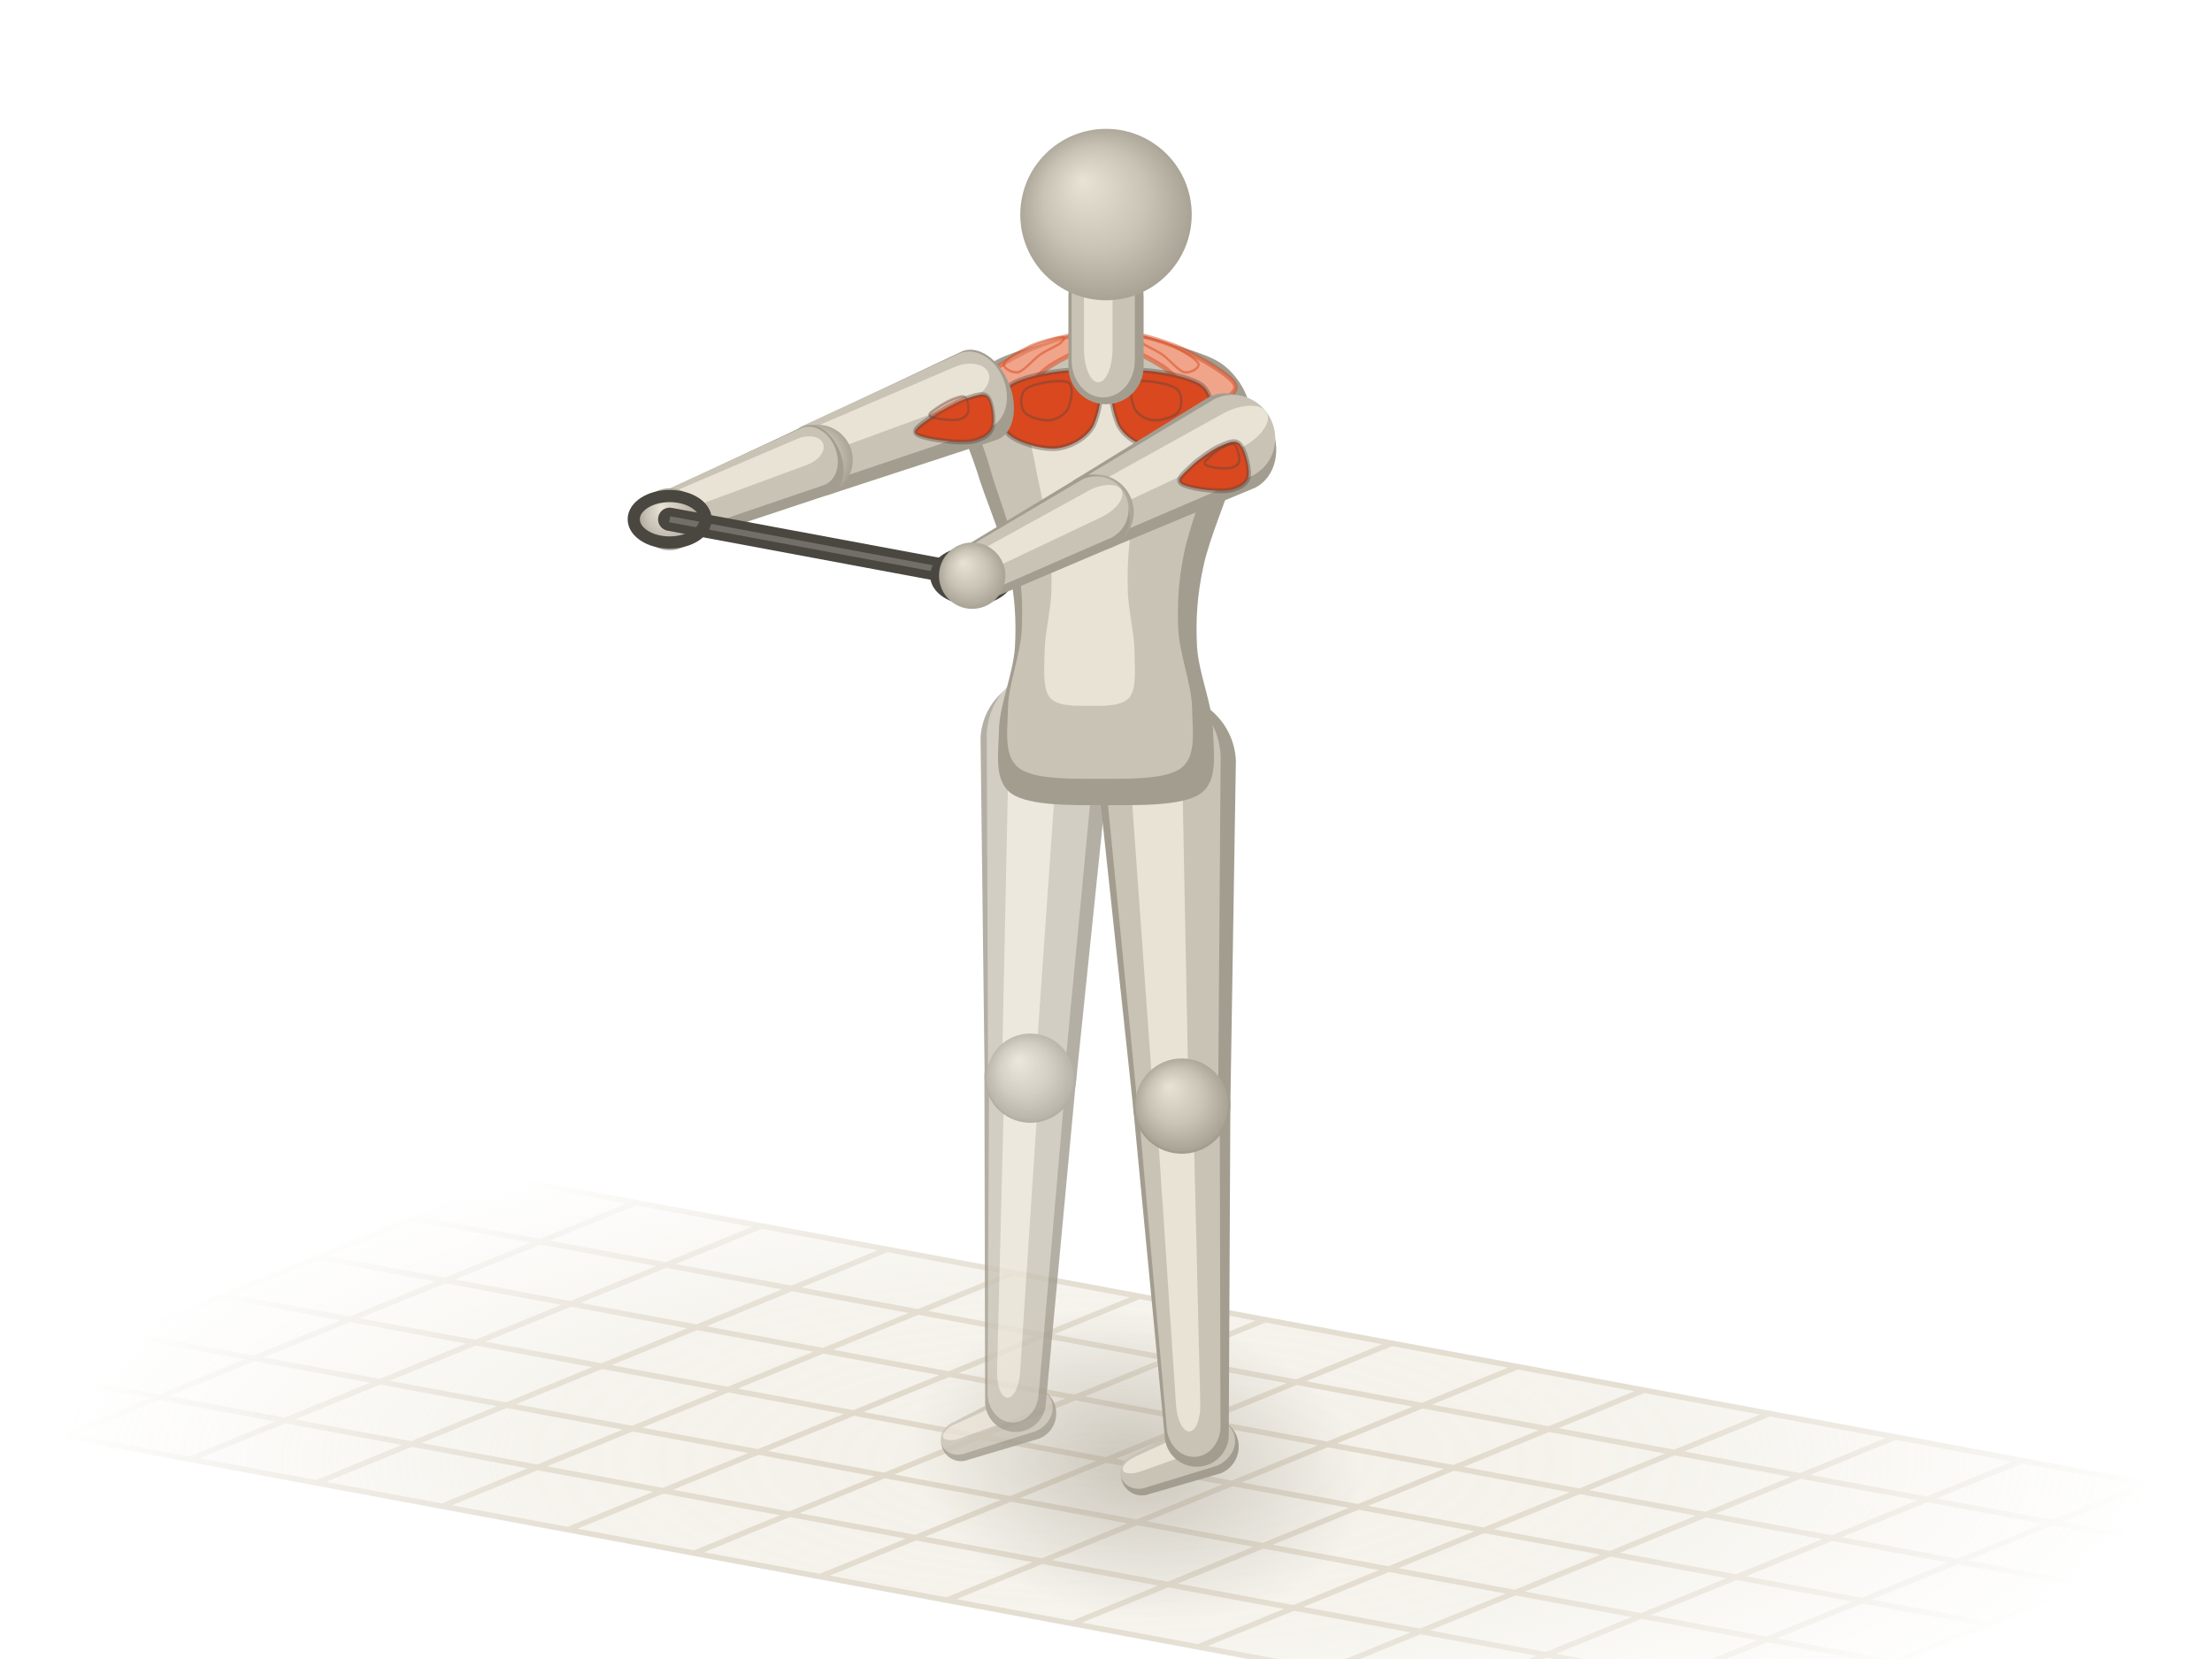
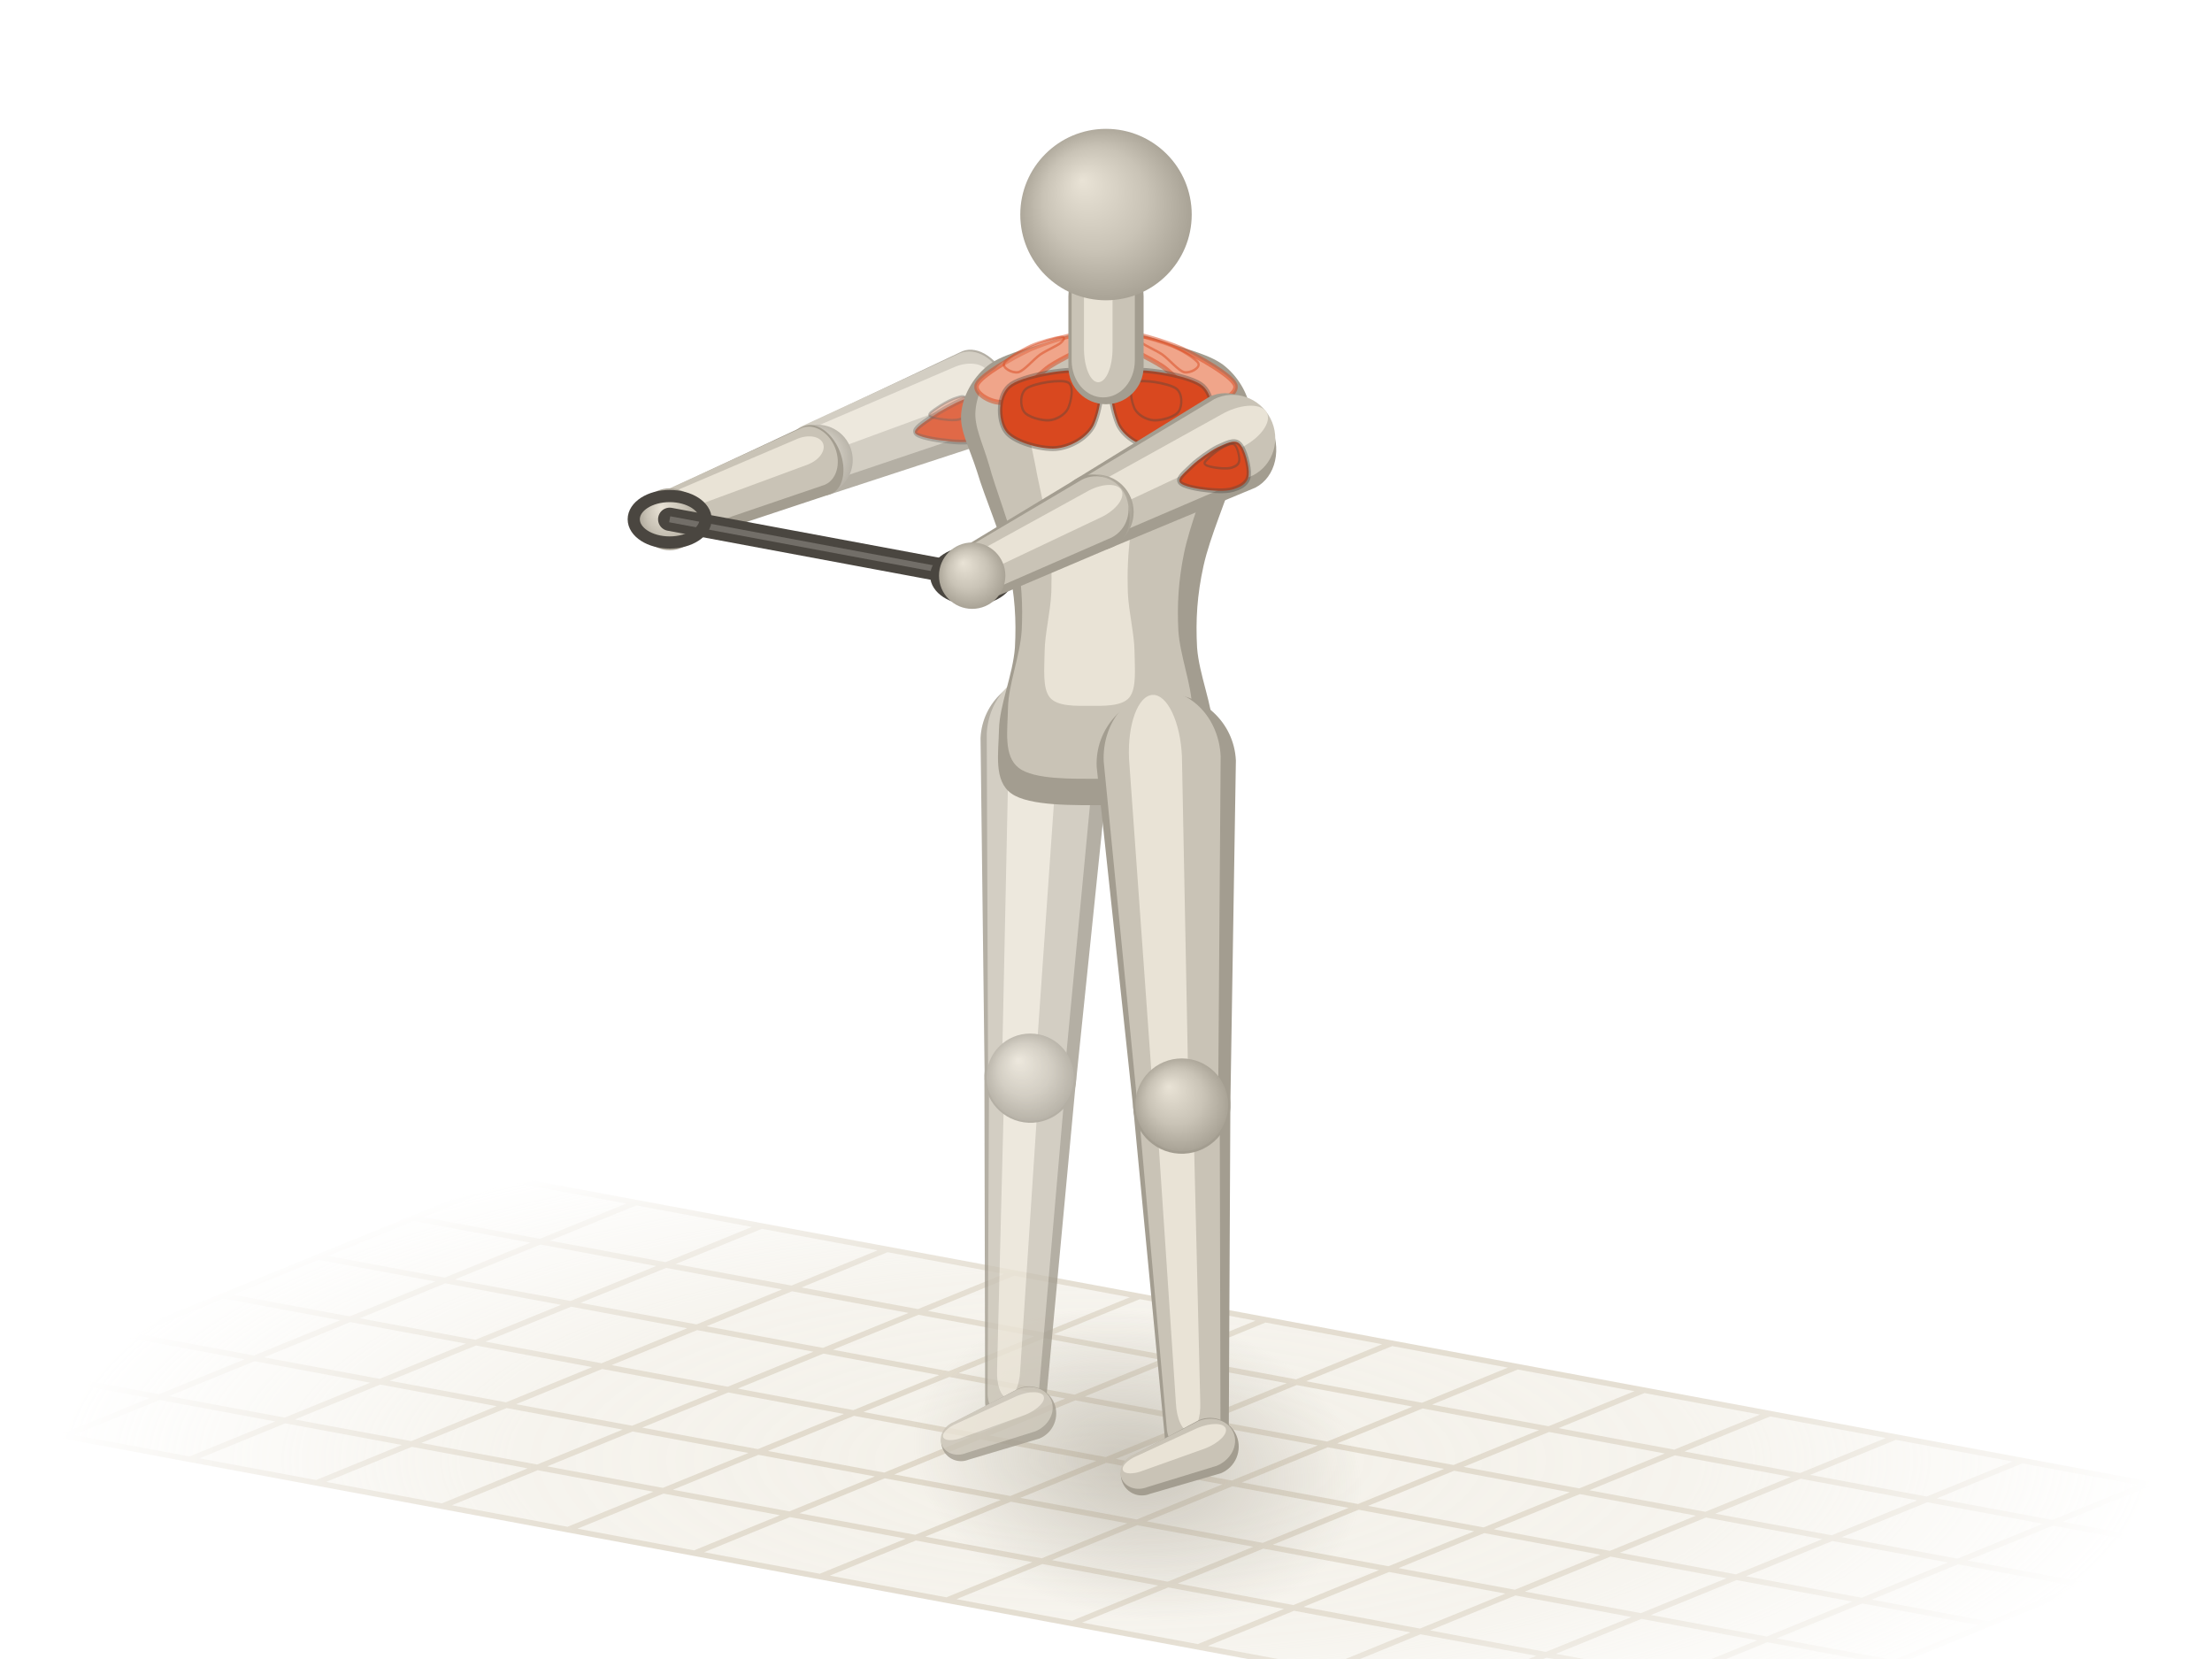
<svg xmlns="http://www.w3.org/2000/svg" viewBox="0 0 400 300">
  <defs>
    <radialGradient id="a3-sph" cx=".5" cy=".5" r=".55" fx=".36" fy=".3">
      <stop offset="0" stop-color="#e9e3d6" />
      <stop offset=".55" stop-color="#c9c3b6" />
      <stop offset="1" stop-color="#a39d90" />
    </radialGradient>
    <path id="a3s0" d="M-9.5 0C-9.5 6.3 -9.7 15.4 -7.4 19C-5.1 22.6 -0.2 21.6 4.2 21.5C8.6 21.4 14.1 18.7 19 18.3C24 18 28.5 18.3 33.8 19.6C39.1 20.9 46.2 24.4 50.8 25.9C55.3 27.5 58.2 29.4 61.3 29.1C64.5 28.8 67.7 26.8 69.8 24C71.9 21.3 73 16 74 12.6C75.1 9.3 75.8 6.5 76.1 3.8C76.5 1.1 76.5 -1.1 76.1 -3.8C75.8 -6.5 75.1 -9.3 74 -12.6C73 -16 71.9 -21.3 69.8 -24C67.7 -26.8 64.5 -28.8 61.3 -29.1C58.2 -29.4 55.3 -27.5 50.8 -25.9C46.2 -24.4 39.1 -20.9 33.8 -19.6C28.5 -18.3 24 -18 19 -18.3C14.1 -18.7 8.6 -21.4 4.2 -21.5C-0.2 -21.6 -5.1 -22.6 -7.4 -19C-9.7 -15.4 -9.5 -6.3 -9.5 0Z" />
    <path id="a3s5" d="M0 8.6L48.3 6.6A6.6 6.6 0 0 0 48.3 -6.6L0 -8.6A8.6 8.6 0 0 0 0 8.6Z" />
    <path id="a3s7" d="M0 6.6L43.9 4.9A4.9 4.9 0 0 0 43.9 -4.9L0 -6.6A6.6 6.6 0 0 0 0 6.6Z" />
    <path id="a3s8" d="M0 11.8L60.8 8.3A8.3 8.3 0 0 0 60.8 -8.3L0 -11.8A11.8 11.8 0 0 0 0 11.8Z" />
    <path id="a3s9" d="M0 8.3L58.7 5.5A5.5 5.5 0 0 0 58.7 -5.5L0 -8.3A8.3 8.3 0 0 0 0 8.3Z" />
    <path id="a3s10" d="M0 4.9L13.3 3.6A3.6 3.6 0 0 0 13.3 -3.6L0 -4.9A4.9 4.9 0 0 0 0 4.9Z" />
    <path id="a3s11" d="M0 9.2L33.5 7A7 7 0 0 0 33.5 -7L0 -9.2A9.2 9.2 0 0 0 0 9.2Z" />
    <path id="a3s13" d="M0 7L30.4 5.2A5.2 5.2 0 0 0 30.4 -5.2L0 -7A7 7 0 0 0 0 7Z" />
    <path id="a3s14" d="M0 12.6L61.8 8.8A8.8 8.8 0 0 0 61.8 -8.8L0 -12.6A12.6 12.6 0 0 0 0 12.6Z" />
    <path id="a3s15" d="M0 8.8L59.7 5.8A5.8 5.8 0 0 0 59.7 -5.8L0 -8.8A8.8 8.8 0 0 0 0 8.8Z" />
    <path id="a3s16" d="M0 5.2L13.3 3.8A3.8 3.8 0 0 0 13.3 -3.8L0 -5.2A5.2 5.2 0 0 0 0 5.2Z" />
    <path id="a3s17" d="M0 6.8L12.7 6.8A6.8 6.8 0 0 0 12.7 -6.8L0 -6.8A6.8 6.8 0 0 0 0 6.8Z" />
    <radialGradient id="a3-fade" gradientUnits="userSpaceOnUse" cx="200" cy="264" r="190" gradientTransform="translate(200 264) scale(1 .32) translate(-200 -264)">
      <stop offset="0" stop-color="#fff" />
      <stop offset=".55" stop-color="#fff" stop-opacity=".75" />
      <stop offset="1" stop-color="#fff" stop-opacity="0" />
    </radialGradient>
    <mask id="a3-gm" maskUnits="userSpaceOnUse" x="0" y="0" width="400" height="300">
      <rect width="400" height="300" fill="url(#a3-fade)" />
    </mask>
    <radialGradient id="a3-shd">
      <stop offset="0" stop-color="#a39d90" stop-opacity=".5" />
      <stop offset=".55" stop-color="#a39d90" stop-opacity=".22" />
      <stop offset="1" stop-color="#a39d90" stop-opacity="0" />
    </radialGradient>
  </defs>
  <g mask="url(#a3-gm)">
    <path d="M92.1 213.2L411.3 272.6L307.9 314.8L-11.3 255.4Z" fill="#efeadf" fill-opacity=".7" />
    <path d="M92.1 213.2L-11.3 255.4M114.9 217.5L11.5 259.7M137.7 221.7L34.3 263.9M160.5 225.9L57.1 268.2M183.3 230.2L79.9 272.4M206.1 234.4L102.7 276.6M228.9 238.6L125.5 280.9M251.7 242.9L148.3 285.1M274.5 247.1L171.1 289.4M297.3 251.4L193.9 293.6M320.1 255.6L216.7 297.8M342.9 259.8L239.5 302.1M365.7 264.1L262.3 306.3M388.5 268.3L285.1 310.5M411.3 272.6L307.9 314.8M92.1 213.2L411.3 272.6M74.9 220.3L394 279.6M57.6 227.3L376.8 286.6M40.4 234.3L359.6 293.7M23.2 241.4L342.4 300.7M6 248.4L325.1 307.7M-11.3 255.4L307.9 314.8" fill="none" stroke="#ddd5c5" stroke-width="1" />
  </g>
  <g transform="rotate(10.5)">
    <ellipse fill="url(#a3-shd)" cx="250.5" cy="223" rx="40.8" ry="27.7">
      <animate attributeName="rx" values="40.8;42.7;48.8;60.1;75.4;91;102.7;109.3;111.3;109.3;102.7;91;75.4;60.1;48.8;42.7;40.8" dur="2.6s" repeatCount="indefinite" />
      <animate attributeName="ry" values="27.7;27.7;27.4;26.5;24.3;20.6;16;11.8;9.9;11.8;16;20.6;24.3;26.5;27.4;27.7;27.7" dur="2.6s" repeatCount="indefinite" />
    </ellipse>
  </g>
  <g opacity=".82">
+     <g transform="translate(186.3 194.8) rotate(92.6)">
+       <use href="#a3s9" fill="#a39d90" />
+       <use href="#a3s9" fill="#c9c3b6" transform="matrix(0.98 0 0 0.84 -0.4 0.5)" />
+       <use href="#a3s9" fill="#e9e3d6" transform="matrix(0.9 0 0 0.38 0.3 1.5)" />
+     </g>
    <g transform="translate(186.1 255.6) rotate(157.8)">
      <use href="#a3s10" fill="#a39d90" />
      <use href="#a3s10" fill="#c9c3b6" transform="matrix(0.98 0 0 0.84 0.2 0.7)" />
      <use href="#a3s10" fill="#e9e3d6" transform="matrix(0.9 0 0 0.38 0.8 1.9)" />
-     </g>
-     <g transform="translate(186.3 194.8) rotate(92.6)">
-       <use href="#a3s9" fill="#a39d90" />
-       <use href="#a3s9" fill="#c9c3b6" transform="matrix(0.98 0 0 0.84 -0.4 0.5)" />
-       <use href="#a3s9" fill="#e9e3d6" transform="matrix(0.9 0 0 0.38 0.3 1.5)" />
    </g>
    <g transform="translate(189.1 134) rotate(92.6)">
      <use href="#a3s8" fill="#a39d90" />
      <use href="#a3s8" fill="#c9c3b6" transform="matrix(0.98 0 0 0.84 -0.8 0.8)" />
      <use href="#a3s8" fill="#e9e3d6" transform="matrix(0.9 0 0 0.38 -0.8 2.2)" />
    </g>
    <g transform="translate(186.3 194.8)">
      <circle r="7.9" fill="url(#a3-sph)" />
    </g>
-   </g>
-   <g transform="translate(218.8 261.6) rotate(157.8)">
-     <use href="#a3s16" fill="#a39d90" />
-     <use href="#a3s16" fill="#c9c3b6" transform="matrix(0.98 0 0 0.84 0.2 0.7)" />
-     <use href="#a3s16" fill="#e9e3d6" transform="matrix(0.9 0 0 0.38 0.8 2)" />
-   </g>
-   <g transform="translate(213.7 199.8) rotate(87.4)">
-     <use href="#a3s15" fill="#a39d90" />
-     <use href="#a3s15" fill="#c9c3b6" transform="matrix(0.98 0 0 0.84 -0.5 0.5)" />
-     <use href="#a3s15" fill="#e9e3d6" transform="matrix(0.9 0 0 0.38 0.1 1.3)" />
-   </g>
-   <g transform="translate(210.9 138.1) rotate(87.4)">
-     <use href="#a3s14" fill="#a39d90" />
-     <use href="#a3s14" fill="#c9c3b6" transform="matrix(0.98 0 0 0.84 -0.9 0.7)" />
-     <use href="#a3s14" fill="#e9e3d6" transform="matrix(0.9 0 0 0.38 -1.2 1.9)" />
-   </g>
-   <g transform="translate(213.7 199.8)">
-     <circle r="8.4" fill="url(#a3-sph)" />
+     <g transform="translate(177.2 71.5) rotate(158.3) scale(0.66 1)">
+       <animateTransform attributeName="transform" type="translate" values="177.2 71.5;177.2 71.5;177.2 71.5;177.2 71.5;177.2 71.5;177.2 71.5;177.2 71.5;177.2 71.5;177.2 71.5;177.2 71.5;177.2 71.5;177.2 71.5;177.2 71.5;177.2 71.5;177.2 71.5;177.2 71.5;177.2 71.5" dur="2.6s" repeatCount="indefinite" />
+       <animateTransform attributeName="transform" type="rotate" values="158.3;158.6;159.6;162.1;166.4;172;177.6;182.1;184;182.1;177.6;172;166.4;162.1;159.6;158.6;158.3" additive="sum" dur="2.6s" repeatCount="indefinite" />
+       <animateTransform attributeName="transform" type="scale" values="0.66 1;0.67 1;0.73 1;0.83 1;0.93 1;0.99 1;1 1;0.97 1;0.95 1;0.97 1;1 1;0.99 1;0.93 1;0.83 1;0.73 1;0.67 1;0.66 1" additive="sum" dur="2.6s" repeatCount="indefinite" />
+       <use href="#a3s5" fill="#a39d90" />
+       <use href="#a3s5" fill="#c9c3b6" transform="matrix(0.98 0 0 0.84 0.8 1.2)" />
+       <use href="#a3s5" fill="#e9e3d6" transform="matrix(0.9 0 0 0.38 3.3 3.2)" />
+       <path id="a3m6" d="M-1.9 -0.7C-2.7 -1.8 -1.3 -5.2 0 -6.2C1.3 -7.3 3.5 -7.4 5.8 -7.3C8.1 -7.1 11.1 -6.2 13.5 -5.3C15.9 -4.5 20.1 -2.8 20.3 -2C20.4 -1.2 17.1 -0.8 14.5 -0.4C11.9 0 7.6 0.4 4.8 0.4C2.1 0.3 -1.1 0.4 -1.9 -0.7Z" fill="#d9481f" stroke="#4a4640" stroke-opacity=".38" stroke-width=".9" stroke-linejoin="round" />
+       <use href="#a3m6" fill="#fffdf8" fill-opacity=".3" stroke="none" transform="matrix(0.5 0 0 0.5 4.8 1)" />
+     </g>
+     <g transform="translate(147.8 83.2)">
+       <animateTransform attributeName="transform" type="translate" values="147.8 83.2;146.9 83.4;144 83.9;139.2 83.8;133.8 82.1;129.9 78.2;128.9 73.6;130.3 69.8;131.4 68.4;130.3 69.8;128.9 73.6;129.9 78.2;133.8 82.1;139.2 83.8;144 83.9;146.9 83.4;147.8 83.2" dur="2.6s" repeatCount="indefinite" />
+       <circle r="6.4" fill="url(#a3-sph)" />
+     </g>
  </g>
  <g transform="translate(200 136.1) rotate(-90) scale(1 0.9)">
    <use href="#a3s0" fill="#a39d90" />
    <use href="#a3s0" fill="#c9c3b6" transform="matrix(0.94 0 0 0.86 4.2 -1.2)" />
    <use href="#a3s0" fill="#e9e3d6" transform="matrix(0.72 0 0 0.42 15.3 -3.3)" />
    <path id="a3m1" d="M76.1 3.2C76 5.2 74.5 11.4 73 15.2C71.4 19 68.2 25.1 66.6 25.9C65 26.8 62.9 22.7 63.4 20.2C64 17.8 68 14.2 69.8 11.4C71.5 8.5 73 4.5 74 3.2C75.1 1.8 76.3 1.2 76.1 3.2Z" fill="#f0a58a" stroke="#d9481f" stroke-opacity=".5" stroke-width=".9" stroke-linejoin="round" />
    <use href="#a3m1" fill="#fffdf8" fill-opacity=".3" stroke="none" transform="matrix(0.5 0 0 0.5 37.1 5.6)" />
    <path id="a3m2" d="M76.1 -3.2C76 -5.2 74.5 -11.4 73 -15.2C71.4 -19 68.2 -25.1 66.6 -25.9C65 -26.8 62.9 -22.7 63.4 -20.2C64 -17.8 68 -14.2 69.8 -11.4C71.5 -8.5 73 -4.5 74 -3.2C75.1 -1.8 76.3 -1.2 76.1 -3.2Z" fill="#f0a58a" stroke="#d9481f" stroke-opacity=".5" stroke-width=".9" stroke-linejoin="round" />
    <use href="#a3m2" fill="#fffdf8" fill-opacity=".3" stroke="none" transform="matrix(0.5 0 0 0.5 37.1 -7.5)" />
    <path id="a3m3" d="M68.7 2.5C70 5.3 68.4 16 66.6 19C64.9 21.9 60.1 21.7 58.2 20.2C56.2 18.8 54.8 13.1 55 10.1C55.2 7.2 56.9 3.8 59.2 2.5C61.5 1.3 67.5 -0.2 68.7 2.5Z" fill="#d9481f" stroke="#4a4640" stroke-opacity=".38" stroke-width=".9" stroke-linejoin="round" />
    <use href="#a3m3" fill="#fffdf8" fill-opacity=".3" stroke="none" transform="matrix(0.5 0 0 0.5 32.6 4.5)" />
    <path id="a3m4" d="M68.7 -2.5C70 -5.3 68.4 -16 66.6 -19C64.9 -21.9 60.1 -21.7 58.2 -20.2C56.2 -18.8 54.8 -13.1 55 -10.1C55.2 -7.2 56.9 -3.8 59.2 -2.5C61.5 -1.3 67.5 0.2 68.7 -2.5Z" fill="#d9481f" stroke="#4a4640" stroke-opacity=".38" stroke-width=".9" stroke-linejoin="round" />
    <use href="#a3m4" fill="#fffdf8" fill-opacity=".3" stroke="none" transform="matrix(0.5 0 0 0.5 32.6 -6.4)" />
  </g>
-   <g transform="translate(177.2 71.5) rotate(158.3) scale(0.66 1)">
-     <animateTransform attributeName="transform" type="translate" values="177.2 71.5;177.2 71.5;177.2 71.5;177.2 71.5;177.2 71.5;177.2 71.5;177.2 71.5;177.2 71.5;177.2 71.5;177.2 71.5;177.2 71.5;177.2 71.5;177.2 71.5;177.2 71.5;177.2 71.5;177.2 71.5;177.2 71.5" dur="2.6s" repeatCount="indefinite" />
-     <animateTransform attributeName="transform" type="rotate" values="158.3;158.6;159.6;162.1;166.4;172;177.6;182.1;184;182.1;177.6;172;166.4;162.1;159.6;158.6;158.3" additive="sum" dur="2.6s" repeatCount="indefinite" />
-     <animateTransform attributeName="transform" type="scale" values="0.66 1;0.67 1;0.73 1;0.83 1;0.93 1;0.99 1;1 1;0.97 1;0.95 1;0.97 1;1 1;0.99 1;0.93 1;0.83 1;0.73 1;0.67 1;0.66 1" additive="sum" dur="2.6s" repeatCount="indefinite" />
-     <use href="#a3s5" fill="#a39d90" />
-     <use href="#a3s5" fill="#c9c3b6" transform="matrix(0.98 0 0 0.84 0.8 1.2)" />
-     <use href="#a3s5" fill="#e9e3d6" transform="matrix(0.9 0 0 0.38 3.3 3.2)" />
-     <path id="a3m6" d="M-1.9 -0.7C-2.7 -1.8 -1.3 -5.2 0 -6.2C1.3 -7.3 3.5 -7.4 5.8 -7.3C8.1 -7.1 11.1 -6.2 13.5 -5.3C15.9 -4.5 20.1 -2.8 20.3 -2C20.4 -1.2 17.1 -0.8 14.5 -0.4C11.9 0 7.6 0.4 4.8 0.4C2.1 0.3 -1.1 0.4 -1.9 -0.7Z" fill="#d9481f" stroke="#4a4640" stroke-opacity=".38" stroke-width=".9" stroke-linejoin="round" />
-     <use href="#a3m6" fill="#fffdf8" fill-opacity=".3" stroke="none" transform="matrix(0.5 0 0 0.5 4.8 1)" />
-   </g>
-   <g transform="translate(147.8 83.2)">
-     <animateTransform attributeName="transform" type="translate" values="147.8 83.2;146.9 83.4;144 83.9;139.2 83.8;133.8 82.1;129.9 78.2;128.9 73.6;130.3 69.8;131.4 68.4;130.3 69.8;128.9 73.6;129.9 78.2;133.8 82.1;139.2 83.8;144 83.9;146.9 83.4;147.8 83.2" dur="2.6s" repeatCount="indefinite" />
-     <circle r="6.4" fill="url(#a3-sph)" />
-   </g>
  <g transform="translate(200 66.3) rotate(-90)">
    <use href="#a3s17" fill="#a39d90" />
    <use href="#a3s17" fill="#c9c3b6" transform="matrix(0.98 0 0 0.84 1.1 -0.5)" />
    <use href="#a3s17" fill="#e9e3d6" transform="matrix(0.9 0 0 0.38 3.3 -1.4)" />
+   </g>
+   <g transform="translate(213.7 199.8) rotate(87.4)">
+     <use href="#a3s15" fill="#a39d90" />
+     <use href="#a3s15" fill="#c9c3b6" transform="matrix(0.98 0 0 0.84 -0.5 0.5)" />
+     <use href="#a3s15" fill="#e9e3d6" transform="matrix(0.9 0 0 0.38 0.1 1.3)" />
+   </g>
+   <g transform="translate(200 38.8)">
+     <circle r="15.5" fill="url(#a3-sph)" />
+   </g>
+   <g transform="translate(210.9 138.1) rotate(87.4)">
+     <use href="#a3s14" fill="#a39d90" />
+     <use href="#a3s14" fill="#c9c3b6" transform="matrix(0.98 0 0 0.84 -0.9 0.7)" />
+     <use href="#a3s14" fill="#e9e3d6" transform="matrix(0.9 0 0 0.38 -1.2 1.9)" />
+   </g>
+   <g transform="translate(213.7 199.8)">
+     <circle r="8.4" fill="url(#a3-sph)" />
+   </g>
+   <g transform="translate(218.8 261.6) rotate(157.8)">
+     <use href="#a3s16" fill="#a39d90" />
+     <use href="#a3s16" fill="#c9c3b6" transform="matrix(0.98 0 0 0.84 0.2 0.7)" />
+     <use href="#a3s16" fill="#e9e3d6" transform="matrix(0.9 0 0 0.38 0.8 2)" />
  </g>
  <g transform="translate(147.8 83.2) rotate(158.3) scale(0.66 1)">
    <animateTransform attributeName="transform" type="translate" values="147.8 83.2;146.9 83.4;144 83.9;139.2 83.8;133.8 82.1;129.9 78.2;128.9 73.6;130.3 69.8;131.4 68.4;130.3 69.8;128.9 73.6;129.9 78.2;133.8 82.1;139.2 83.8;144 83.9;146.9 83.4;147.8 83.2" dur="2.6s" repeatCount="indefinite" />
    <animateTransform attributeName="transform" type="rotate" values="158.3;158.6;159.6;162.1;166.4;172;177.6;182.1;184;182.1;177.6;172;166.4;162.1;159.6;158.6;158.3" additive="sum" dur="2.6s" repeatCount="indefinite" />
    <animateTransform attributeName="transform" type="scale" values="0.66 1;0.67 1;0.73 1;0.83 1;0.93 1;0.99 1;1 1;0.97 1;0.95 1;0.97 1;1 1;0.99 1;0.93 1;0.83 1;0.73 1;0.67 1;0.66 1" additive="sum" dur="2.6s" repeatCount="indefinite" />
    <use href="#a3s7" fill="#a39d90" />
    <use href="#a3s7" fill="#c9c3b6" transform="matrix(0.98 0 0 0.84 0.7 0.9)" />
    <use href="#a3s7" fill="#e9e3d6" transform="matrix(0.9 0 0 0.38 2.8 2.4)" />
  </g>
  <g transform="translate(121.1 93.9)">
    <animateTransform attributeName="transform" type="translate" values="121.1 93.9;119.4 94.3;113.9 95.1;104.7 95;94.3 91.7;86.9 84.3;85.1 75.4;87.6 68.3;89.7 65.5;87.6 68.3;85.1 75.4;86.9 84.3;94.3 91.7;104.7 95;113.9 95.1;119.4 94.3;121.1 93.9" dur="2.6s" repeatCount="indefinite" />
    <circle r="5.6" fill="url(#a3-sph)" />
-   </g>
-   <g transform="translate(200 38.8)">
-     <circle r="15.5" fill="url(#a3-sph)" />
  </g>
  <g transform="translate(222.8 80) rotate(152.9) scale(0.83 1)">
    <animateTransform attributeName="transform" type="translate" values="222.8 80;222.8 80;222.8 80;222.8 80;222.8 80;222.8 80;222.8 80;222.8 80;222.8 80;222.8 80;222.8 80;222.8 80;222.8 80;222.8 80;222.8 80;222.8 80;222.8 80" dur="2.6s" repeatCount="indefinite" />
    <animateTransform attributeName="transform" type="rotate" values="152.9;150.9;143.8;128.3;99.4;61.9;36;23.4;19.6;23.4;36;61.9;99.4;128.3;143.8;150.9;152.9" additive="sum" dur="2.6s" repeatCount="indefinite" />
    <animateTransform attributeName="transform" type="scale" values="0.83 1;0.81 1;0.75 1;0.64 1;0.55 1;0.58 1;0.75 1;0.92 1;1 1;0.92 1;0.75 1;0.58 1;0.55 1;0.64 1;0.75 1;0.81 1;0.83 1" additive="sum" dur="2.6s" repeatCount="indefinite" />
    <use href="#a3s11" fill="#a39d90" />
    <use href="#a3s11" fill="#c9c3b6" transform="matrix(0.98 0 0 0.84 -0.8 0.7)" />
    <use href="#a3s11" fill="#e9e3d6" transform="matrix(0.9 0 0 0.38 -1.4 1.9)" />
    <path id="a3m12" d="M-1.3 -0.8C-1.9 -2 -0.9 -5.5 0 -6.6C0.9 -7.8 2.5 -7.9 4 -7.7C5.6 -7.6 7.7 -6.6 9.4 -5.7C11.1 -4.8 14 -3 14.1 -2.1C14.2 -1.2 11.8 -0.9 10 -0.4C8.3 0 5.2 0.4 3.3 0.4C1.5 0.3 -0.8 0.4 -1.3 -0.8Z" fill="#d9481f" stroke="#4a4640" stroke-opacity=".38" stroke-width=".9" stroke-linejoin="round" />
    <use href="#a3m12" fill="#fffdf8" fill-opacity=".3" stroke="none" transform="matrix(0.5 0 0 0.5 0.4 -0.2)" />
  </g>
  <g transform="translate(198.2 92.6)">
    <animateTransform attributeName="transform" type="translate" values="198.2 92.6;199.2 93.2;202.7 94.8;209.5 96.9;219.8 98.1;232 97.2;243.1 94.8;251.2 92.3;254.4 91.2;251.2 92.3;243.1 94.8;232 97.2;219.8 98.1;209.5 96.9;202.7 94.8;199.2 93.2;198.2 92.6" dur="2.6s" repeatCount="indefinite" />
    <circle r="6.8" fill="url(#a3-sph)" />
  </g>
  <line stroke="#4a4640" stroke-linecap="round" x1="121.1" y1="93.9" x2="175.8" y2="104.1" stroke-width="4.2">
    <animate attributeName="x1" values="121.1;119.4;113.9;104.7;94.3;86.9;85.1;87.6;89.7;87.6;85.1;86.9;94.3;104.7;113.9;119.4;121.1" dur="2.6s" repeatCount="indefinite" />
    <animate attributeName="y1" values="93.9;94.3;95.1;95;91.7;84.3;75.4;68.3;65.5;68.3;75.4;84.3;91.7;95;95.1;94.3;93.9" dur="2.6s" repeatCount="indefinite" />
    <animate attributeName="x2" values="175.8;177.7;184.4;197.4;217.1;240.3;261.6;277;283;277;261.6;240.3;217.1;197.4;184.4;177.7;175.8" dur="2.6s" repeatCount="indefinite" />
    <animate attributeName="y2" values="104.1;105.1;108.2;112.2;114.5;112.8;108.2;103.5;101.4;103.5;108.2;112.8;114.5;112.2;108.2;105.1;104.1" dur="2.6s" repeatCount="indefinite" />
    <animate attributeName="stroke-width" values="4.2;4.1;3.7;3.3;2.8;2.5;2.4;2.3;2.3;2.3;2.4;2.5;2.8;3.3;3.7;4.1;4.2" dur="2.6s" repeatCount="indefinite" />
  </line>
  <line stroke="#fffdf8" stroke-opacity=".22" stroke-width="1.1" x1="121.1" y1="93.9" x2="175.8" y2="104.1">
    <animate attributeName="x1" values="121.1;119.4;113.9;104.7;94.3;86.9;85.1;87.6;89.7;87.6;85.1;86.9;94.3;104.7;113.9;119.4;121.1" dur="2.6s" repeatCount="indefinite" />
    <animate attributeName="y1" values="93.9;94.3;95.1;95;91.7;84.3;75.4;68.3;65.5;68.3;75.4;84.3;91.7;95;95.1;94.3;93.9" dur="2.6s" repeatCount="indefinite" />
    <animate attributeName="x2" values="175.8;177.7;184.4;197.4;217.1;240.3;261.6;277;283;277;261.6;240.3;217.1;197.4;184.4;177.7;175.8" dur="2.6s" repeatCount="indefinite" />
    <animate attributeName="y2" values="104.1;105.1;108.2;112.2;114.5;112.8;108.2;103.5;101.4;103.5;108.2;112.8;114.5;112.2;108.2;105.1;104.1" dur="2.6s" repeatCount="indefinite" />
  </line>
  <ellipse rx="6.5" ry="4.2" fill="none" stroke="#4a4640" stroke-width="2.2" cx="121.1" cy="93.9">
    <animate attributeName="cx" values="121.1;119.4;113.9;104.7;94.3;86.9;85.1;87.6;89.7;87.6;85.1;86.9;94.3;104.7;113.9;119.4;121.1" dur="2.6s" repeatCount="indefinite" />
    <animate attributeName="cy" values="93.9;94.3;95.1;95;91.7;84.3;75.4;68.3;65.5;68.3;75.4;84.3;91.7;95;95.1;94.3;93.9" dur="2.6s" repeatCount="indefinite" />
  </ellipse>
  <ellipse rx="6.5" ry="4.2" fill="none" stroke="#4a4640" stroke-width="2.2" cx="175.8" cy="104.1">
    <animate attributeName="cx" values="175.8;177.7;184.4;197.4;217.1;240.3;261.6;277;283;277;261.6;240.3;217.1;197.4;184.4;177.7;175.8" dur="2.6s" repeatCount="indefinite" />
    <animate attributeName="cy" values="104.1;105.1;108.2;112.2;114.5;112.8;108.2;103.5;101.4;103.5;108.2;112.8;114.5;112.2;108.2;105.1;104.1" dur="2.6s" repeatCount="indefinite" />
  </ellipse>
  <g transform="translate(198.2 92.6) rotate(152.9) scale(0.83 1)">
    <animateTransform attributeName="transform" type="translate" values="198.2 92.6;199.2 93.2;202.7 94.8;209.5 96.9;219.8 98.1;232 97.2;243.1 94.8;251.2 92.3;254.4 91.2;251.2 92.3;243.1 94.8;232 97.2;219.8 98.1;209.5 96.9;202.7 94.8;199.2 93.2;198.2 92.6" dur="2.6s" repeatCount="indefinite" />
    <animateTransform attributeName="transform" type="rotate" values="152.9;150.9;143.8;128.3;99.4;61.9;36;23.4;19.6;23.4;36;61.9;99.4;128.3;143.8;150.9;152.9" additive="sum" dur="2.6s" repeatCount="indefinite" />
    <animateTransform attributeName="transform" type="scale" values="0.83 1;0.81 1;0.75 1;0.64 1;0.55 1;0.58 1;0.75 1;0.92 1;1 1;0.92 1;0.75 1;0.58 1;0.55 1;0.64 1;0.75 1;0.81 1;0.83 1" additive="sum" dur="2.6s" repeatCount="indefinite" />
    <use href="#a3s13" fill="#a39d90" />
    <use href="#a3s13" fill="#c9c3b6" transform="matrix(0.98 0 0 0.84 -0.5 0.5)" />
    <use href="#a3s13" fill="#e9e3d6" transform="matrix(0.9 0 0 0.38 -0.8 1.4)" />
  </g>
  <g transform="translate(175.8 104.1)">
    <animateTransform attributeName="transform" type="translate" values="175.8 104.1;177.7 105.1;184.4 108.2;197.4 112.2;217.1 114.5;240.3 112.8;261.6 108.2;277 103.5;283 101.4;277 103.5;261.6 108.2;240.3 112.8;217.1 114.5;197.4 112.2;184.4 108.2;177.7 105.1;175.8 104.1" dur="2.6s" repeatCount="indefinite" />
    <circle r="6" fill="url(#a3-sph)" />
  </g>
</svg>
